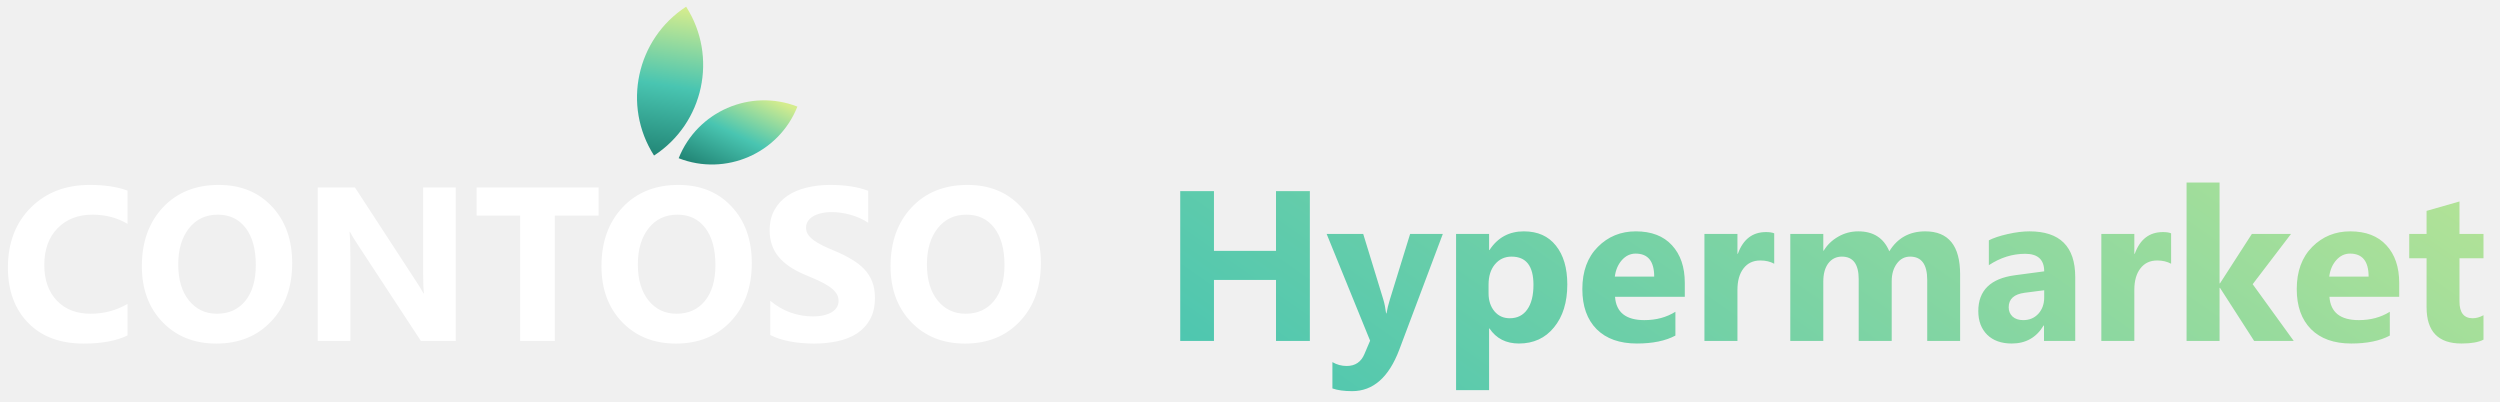
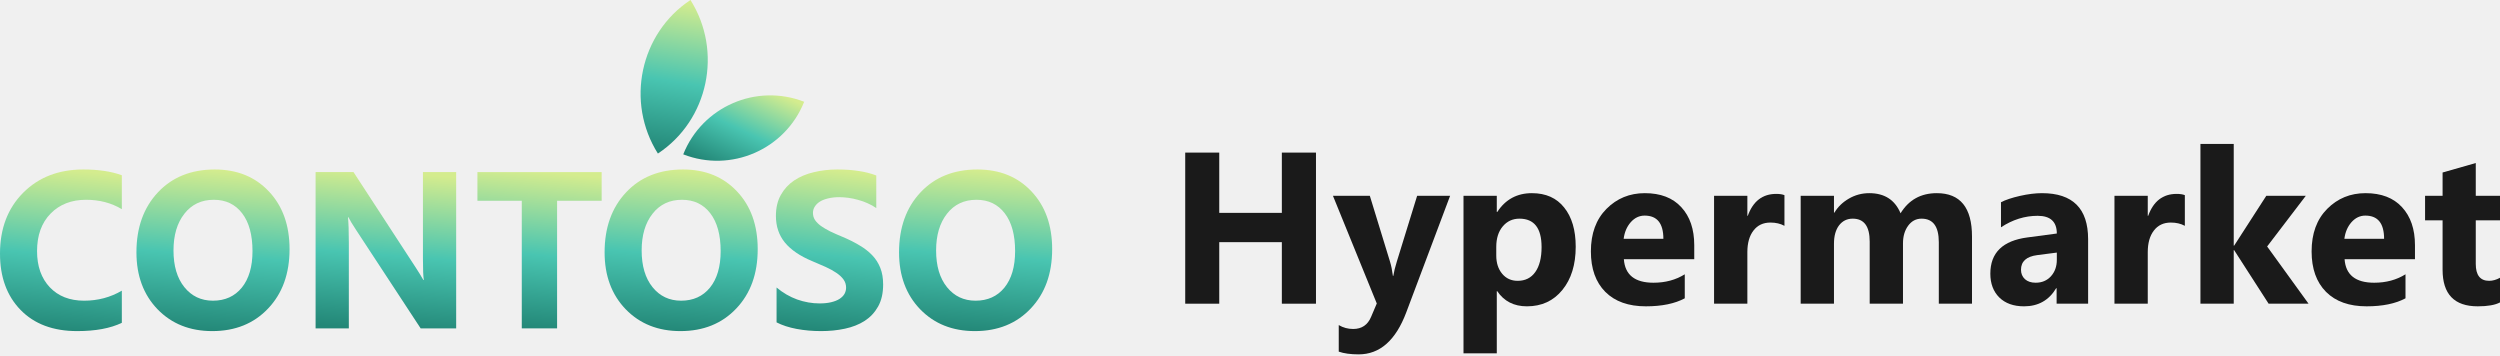
- <svg xmlns="http://www.w3.org/2000/svg" width="187" height="30" viewBox="0 0 187 30" fill="none">
-   <path d="M9.539 25.092C8.701 25.497 7.608 25.7 6.258 25.7C4.497 25.7 3.113 25.183 2.105 24.148C1.096 23.113 0.592 21.733 0.592 20.01C0.592 18.175 1.158 16.686 2.289 15.545C3.425 14.403 4.898 13.832 6.706 13.832C7.826 13.832 8.771 13.974 9.539 14.256V16.745C8.771 16.286 7.896 16.057 6.914 16.057C5.837 16.057 4.967 16.396 4.305 17.073C3.644 17.751 3.313 18.669 3.313 19.826C3.313 20.936 3.625 21.822 4.249 22.483C4.874 23.139 5.714 23.467 6.77 23.467C7.778 23.467 8.701 23.222 9.539 22.731V25.092ZM16.181 25.7C14.538 25.7 13.199 25.167 12.164 24.1C11.129 23.027 10.611 21.632 10.611 19.914C10.611 18.1 11.137 16.633 12.188 15.513C13.239 14.393 14.631 13.832 16.365 13.832C18.003 13.832 19.326 14.368 20.334 15.441C21.348 16.513 21.855 17.927 21.855 19.682C21.855 21.485 21.329 22.939 20.278 24.044C19.233 25.148 17.867 25.7 16.181 25.7ZM16.293 16.057C15.386 16.057 14.666 16.398 14.133 17.081C13.599 17.759 13.332 18.658 13.332 19.778C13.332 20.915 13.599 21.814 14.133 22.475C14.666 23.137 15.365 23.467 16.229 23.467C17.12 23.467 17.827 23.147 18.35 22.507C18.873 21.861 19.134 20.968 19.134 19.826C19.134 18.637 18.881 17.711 18.374 17.049C17.867 16.388 17.173 16.057 16.293 16.057ZM34.091 25.5H31.482L26.753 18.29C26.475 17.868 26.283 17.551 26.176 17.337H26.144C26.187 17.743 26.208 18.362 26.208 19.194V25.5H23.767V14.024H26.552L31.106 21.011C31.314 21.325 31.506 21.637 31.682 21.947H31.714C31.671 21.68 31.65 21.155 31.65 20.37V14.024H34.091V25.5ZM44.774 16.129H41.501V25.5H38.908V16.129H35.651V14.024H44.774V16.129ZM50.56 25.7C48.917 25.7 47.578 25.167 46.543 24.1C45.508 23.027 44.99 21.632 44.99 19.914C44.99 18.1 45.516 16.633 46.567 15.513C47.618 14.393 49.01 13.832 50.744 13.832C52.382 13.832 53.705 14.368 54.713 15.441C55.727 16.513 56.234 17.927 56.234 19.682C56.234 21.485 55.708 22.939 54.657 24.044C53.612 25.148 52.246 25.7 50.56 25.7ZM50.672 16.057C49.765 16.057 49.045 16.398 48.511 17.081C47.978 17.759 47.711 18.658 47.711 19.778C47.711 20.915 47.978 21.814 48.511 22.475C49.045 23.137 49.744 23.467 50.608 23.467C51.499 23.467 52.206 23.147 52.729 22.507C53.252 21.861 53.513 20.968 53.513 19.826C53.513 18.637 53.26 17.711 52.753 17.049C52.246 16.388 51.552 16.057 50.672 16.057ZM57.618 25.06V22.499C58.082 22.889 58.587 23.182 59.131 23.379C59.675 23.571 60.224 23.667 60.779 23.667C61.105 23.667 61.388 23.638 61.628 23.579C61.873 23.521 62.076 23.441 62.236 23.339C62.401 23.233 62.524 23.11 62.604 22.971C62.684 22.827 62.724 22.672 62.724 22.507C62.724 22.283 62.66 22.083 62.532 21.907C62.404 21.731 62.228 21.568 62.004 21.419C61.785 21.269 61.523 21.125 61.219 20.987C60.915 20.848 60.587 20.706 60.235 20.562C59.339 20.189 58.669 19.733 58.227 19.194C57.789 18.655 57.57 18.004 57.57 17.241C57.57 16.644 57.69 16.132 57.93 15.705C58.17 15.273 58.496 14.918 58.907 14.641C59.323 14.363 59.803 14.16 60.347 14.032C60.891 13.899 61.468 13.832 62.076 13.832C62.673 13.832 63.201 13.87 63.66 13.944C64.124 14.014 64.551 14.123 64.941 14.272V16.665C64.749 16.532 64.538 16.415 64.308 16.313C64.084 16.212 63.852 16.129 63.612 16.065C63.372 15.996 63.132 15.945 62.892 15.913C62.657 15.881 62.433 15.865 62.22 15.865C61.926 15.865 61.66 15.894 61.419 15.953C61.179 16.006 60.977 16.084 60.811 16.185C60.646 16.286 60.518 16.409 60.427 16.553C60.337 16.692 60.291 16.849 60.291 17.025C60.291 17.217 60.342 17.391 60.443 17.546C60.544 17.695 60.689 17.839 60.875 17.978C61.062 18.111 61.289 18.244 61.556 18.378C61.822 18.506 62.124 18.639 62.46 18.778C62.919 18.97 63.329 19.175 63.692 19.394C64.06 19.608 64.375 19.85 64.636 20.122C64.898 20.394 65.098 20.706 65.237 21.059C65.375 21.405 65.445 21.811 65.445 22.275C65.445 22.915 65.322 23.454 65.077 23.892C64.837 24.324 64.508 24.676 64.092 24.948C63.676 25.215 63.191 25.407 62.636 25.524C62.086 25.641 61.505 25.7 60.891 25.7C60.262 25.7 59.662 25.647 59.091 25.54C58.525 25.433 58.034 25.273 57.618 25.06ZM72.183 25.7C70.54 25.7 69.201 25.167 68.166 24.1C67.131 23.027 66.613 21.632 66.613 19.914C66.613 18.1 67.139 16.633 68.19 15.513C69.241 14.393 70.633 13.832 72.367 13.832C74.005 13.832 75.328 14.368 76.336 15.441C77.35 16.513 77.857 17.927 77.857 19.682C77.857 21.485 77.331 22.939 76.28 24.044C75.234 25.148 73.869 25.7 72.183 25.7ZM72.295 16.057C71.388 16.057 70.668 16.398 70.134 17.081C69.601 17.759 69.334 18.658 69.334 19.778C69.334 20.915 69.601 21.814 70.134 22.475C70.668 23.137 71.367 23.467 72.231 23.467C73.122 23.467 73.829 23.147 74.352 22.507C74.874 21.861 75.136 20.968 75.136 19.826C75.136 18.637 74.882 17.711 74.376 17.049C73.869 16.388 73.175 16.057 72.295 16.057Z" fill="white" />
-   <path d="M50.765 11.835C52.158 8.332 56.133 6.603 59.645 7.974C58.252 11.477 54.277 13.206 50.765 11.835Z" fill="url(#paint0_linear_1152_14451)" />
-   <path d="M48.922 11.635C46.53 7.901 47.604 2.917 51.322 0.5C53.715 4.234 52.641 9.218 48.922 11.635Z" fill="url(#paint1_linear_1152_14451)" />
-   <path d="M97.977 25.5H95.445V20.938H90.805V25.5H88.281V14.297H90.805V18.766H95.445V14.297H97.977V25.5ZM107.922 17.5L104.672 26.141C103.891 28.219 102.714 29.258 101.141 29.258C100.542 29.258 100.049 29.19 99.664 29.055V27.086C99.992 27.279 100.349 27.375 100.734 27.375C101.37 27.375 101.812 27.076 102.062 26.477L102.484 25.484L99.234 17.5H101.969L103.461 22.367C103.555 22.669 103.628 23.026 103.68 23.438H103.711C103.758 23.135 103.844 22.784 103.969 22.383L105.477 17.5H107.922ZM111.414 24.57H111.383V29.18H108.914V17.5H111.383V18.703H111.414C112.023 17.771 112.88 17.305 113.984 17.305C115.021 17.305 115.82 17.662 116.383 18.375C116.951 19.083 117.234 20.049 117.234 21.273C117.234 22.607 116.904 23.677 116.242 24.484C115.586 25.292 114.711 25.695 113.617 25.695C112.654 25.695 111.919 25.32 111.414 24.57ZM111.344 21.289V21.93C111.344 22.482 111.49 22.932 111.781 23.281C112.073 23.63 112.456 23.805 112.93 23.805C113.492 23.805 113.927 23.588 114.234 23.156C114.547 22.719 114.703 22.102 114.703 21.305C114.703 19.898 114.156 19.195 113.062 19.195C112.557 19.195 112.143 19.388 111.82 19.773C111.503 20.154 111.344 20.659 111.344 21.289ZM126.023 22.203H120.805C120.888 23.365 121.62 23.945 123 23.945C123.88 23.945 124.654 23.737 125.32 23.32V25.102C124.581 25.497 123.62 25.695 122.438 25.695C121.146 25.695 120.143 25.338 119.43 24.625C118.716 23.906 118.359 22.906 118.359 21.625C118.359 20.297 118.745 19.245 119.516 18.469C120.286 17.693 121.234 17.305 122.359 17.305C123.526 17.305 124.427 17.651 125.062 18.344C125.703 19.037 126.023 19.977 126.023 21.164V22.203ZM123.734 20.688C123.734 19.542 123.271 18.969 122.344 18.969C121.948 18.969 121.604 19.133 121.312 19.461C121.026 19.789 120.852 20.198 120.789 20.688H123.734ZM132.711 19.727C132.414 19.565 132.068 19.484 131.672 19.484C131.135 19.484 130.716 19.682 130.414 20.078C130.112 20.469 129.961 21.003 129.961 21.68V25.5H127.492V17.5H129.961V18.984H129.992C130.383 17.901 131.086 17.359 132.102 17.359C132.362 17.359 132.565 17.391 132.711 17.453V19.727ZM146.617 25.5H144.156V20.938C144.156 19.776 143.729 19.195 142.875 19.195C142.469 19.195 142.138 19.37 141.883 19.719C141.628 20.068 141.5 20.503 141.5 21.023V25.5H139.031V20.891C139.031 19.76 138.612 19.195 137.773 19.195C137.352 19.195 137.013 19.362 136.758 19.695C136.508 20.029 136.383 20.482 136.383 21.055V25.5H133.914V17.5H136.383V18.75H136.414C136.669 18.323 137.026 17.977 137.484 17.711C137.948 17.44 138.453 17.305 139 17.305C140.13 17.305 140.904 17.802 141.32 18.797C141.93 17.802 142.826 17.305 144.008 17.305C145.747 17.305 146.617 18.378 146.617 20.523V25.5ZM155.227 25.5H152.891V24.352H152.859C152.323 25.247 151.529 25.695 150.477 25.695C149.701 25.695 149.089 25.477 148.641 25.039C148.198 24.596 147.977 24.008 147.977 23.273C147.977 21.721 148.896 20.826 150.734 20.586L152.906 20.297C152.906 19.422 152.432 18.984 151.484 18.984C150.531 18.984 149.625 19.268 148.766 19.836V17.977C149.109 17.799 149.578 17.643 150.172 17.508C150.771 17.372 151.315 17.305 151.805 17.305C154.086 17.305 155.227 18.443 155.227 20.719V25.5ZM152.906 22.25V21.711L151.453 21.898C150.651 22.003 150.25 22.365 150.25 22.984C150.25 23.266 150.346 23.497 150.539 23.68C150.737 23.857 151.003 23.945 151.336 23.945C151.799 23.945 152.177 23.787 152.469 23.469C152.76 23.146 152.906 22.74 152.906 22.25ZM162.398 19.727C162.102 19.565 161.755 19.484 161.359 19.484C160.823 19.484 160.404 19.682 160.102 20.078C159.799 20.469 159.648 21.003 159.648 21.68V25.5H157.18V17.5H159.648V18.984H159.68C160.07 17.901 160.773 17.359 161.789 17.359C162.049 17.359 162.253 17.391 162.398 17.453V19.727ZM171.57 25.5H168.609L166.055 21.531H166.023V25.5H163.555V13.656H166.023V21.195H166.055L168.438 17.5H171.367L168.5 21.258L171.57 25.5ZM179.461 22.203H174.242C174.326 23.365 175.057 23.945 176.438 23.945C177.318 23.945 178.091 23.737 178.758 23.32V25.102C178.018 25.497 177.057 25.695 175.875 25.695C174.583 25.695 173.581 25.338 172.867 24.625C172.154 23.906 171.797 22.906 171.797 21.625C171.797 20.297 172.182 19.245 172.953 18.469C173.724 17.693 174.672 17.305 175.797 17.305C176.964 17.305 177.865 17.651 178.5 18.344C179.141 19.037 179.461 19.977 179.461 21.164V22.203ZM177.172 20.688C177.172 19.542 176.708 18.969 175.781 18.969C175.385 18.969 175.042 19.133 174.75 19.461C174.464 19.789 174.289 20.198 174.227 20.688H177.172ZM185.766 25.406C185.401 25.599 184.852 25.695 184.117 25.695C182.378 25.695 181.508 24.792 181.508 22.984V19.32H180.211V17.5H181.508V15.773L183.969 15.07V17.5H185.766V19.32H183.969V22.555C183.969 23.388 184.299 23.805 184.961 23.805C185.221 23.805 185.49 23.729 185.766 23.578V25.406Z" fill="url(#paint2_linear_1152_14451)" />
+ <svg xmlns="http://www.w3.org/2000/svg" width="1042" height="148" viewBox="0 0 1042 148" fill="none">
+   <path d="M406.338 138C397.011 138 389.411 134.972 383.536 128.916C377.662 122.829 374.725 114.911 374.725 105.16C374.725 94.865 377.707 86.538 383.673 80.179C389.638 73.82 397.541 70.64 407.382 70.64C416.679 70.64 424.188 73.684 429.911 79.77C435.665 85.856 438.541 93.881 438.541 103.843C438.541 114.078 435.559 122.33 429.593 128.598C423.658 134.866 415.906 138 406.338 138ZM406.974 83.267C401.826 83.267 397.738 85.205 394.71 89.081C391.682 92.927 390.168 98.029 390.168 104.388C390.168 110.838 391.682 115.94 394.71 119.695C397.738 123.45 401.705 125.327 406.61 125.327C411.667 125.327 415.679 123.511 418.647 119.877C421.614 116.213 423.098 111.141 423.098 104.661C423.098 97.908 421.66 92.654 418.783 88.9C415.906 85.145 411.97 83.267 406.974 83.267Z" fill="url(#paint0_linear_1623_164)" />
+   <path d="M323.671 134.366V119.832C326.306 122.042 329.167 123.707 332.256 124.828C335.345 125.918 338.463 126.463 341.613 126.463C343.46 126.463 345.065 126.296 346.427 125.963C347.82 125.63 348.971 125.176 349.879 124.601C350.818 123.995 351.514 123.299 351.969 122.511C352.423 121.694 352.65 120.816 352.65 119.877C352.65 118.605 352.287 117.47 351.56 116.47C350.833 115.471 349.834 114.548 348.562 113.7C347.321 112.852 345.837 112.034 344.111 111.247C342.385 110.46 340.523 109.657 338.524 108.84C333.437 106.72 329.637 104.131 327.123 101.073C324.64 98.014 323.399 94.32 323.399 89.99C323.399 86.598 324.08 83.691 325.443 81.269C326.805 78.816 328.652 76.802 330.984 75.228C333.346 73.653 336.071 72.503 339.16 71.776C342.249 71.019 345.519 70.64 348.971 70.64C352.362 70.64 355.36 70.852 357.964 71.276C360.599 71.67 363.021 72.291 365.232 73.138V86.719C364.142 85.963 362.945 85.296 361.643 84.721C360.372 84.146 359.054 83.676 357.692 83.313C356.329 82.919 354.966 82.632 353.604 82.45C352.271 82.268 351 82.177 349.788 82.177C348.123 82.177 346.609 82.344 345.246 82.677C343.884 82.98 342.733 83.419 341.794 83.994C340.856 84.57 340.129 85.266 339.614 86.084C339.099 86.871 338.842 87.764 338.842 88.763C338.842 89.853 339.13 90.838 339.705 91.716C340.28 92.564 341.098 93.381 342.158 94.169C343.218 94.926 344.504 95.683 346.018 96.44C347.533 97.166 349.243 97.923 351.151 98.711C353.755 99.801 356.087 100.967 358.146 102.208C360.235 103.419 362.022 104.797 363.506 106.341C364.989 107.886 366.125 109.657 366.912 111.656C367.7 113.624 368.093 115.925 368.093 118.56C368.093 122.193 367.397 125.252 366.004 127.735C364.641 130.188 362.779 132.186 360.417 133.73C358.055 135.244 355.3 136.335 352.15 137.001C349.031 137.667 345.731 138 342.249 138C338.675 138 335.269 137.697 332.029 137.092C328.819 136.486 326.033 135.578 323.671 134.366Z" fill="url(#paint1_linear_1623_164)" />
+   <path d="M283.61 138C274.283 138 266.683 134.972 260.808 128.916C254.934 122.829 251.997 114.911 251.997 105.16C251.997 94.865 254.979 86.538 260.945 80.179C266.91 73.82 274.813 70.64 284.654 70.64C293.951 70.64 301.46 73.684 307.183 79.77C312.937 85.856 315.813 93.881 315.813 103.843C315.813 114.078 312.831 122.33 306.865 128.598C300.93 134.866 293.179 138 283.61 138ZM284.246 83.267C279.098 83.267 275.01 85.205 271.982 89.081C268.954 92.927 267.44 98.029 267.44 104.388C267.44 110.838 268.954 115.94 271.982 119.695C275.01 123.45 278.977 125.327 283.882 125.327C288.939 125.327 292.951 123.511 295.919 119.877C298.886 116.213 300.37 111.141 300.37 104.661C300.37 97.908 298.932 92.654 296.055 88.9C293.179 85.145 289.242 83.267 284.246 83.267Z" fill="url(#paint2_linear_1623_164)" />
+   <path d="M250.77 83.676H232.193V136.865H217.477V83.676H198.99V71.731H250.77V83.676Z" fill="url(#paint3_linear_1623_164)" />
+   <path d="M190.133 136.865H175.326L148.482 95.94C146.907 93.548 145.817 91.746 145.211 90.535H145.03C145.272 92.836 145.393 96.349 145.393 101.073V136.865H131.54V71.731H147.346L173.191 111.383C174.372 113.17 175.462 114.941 176.461 116.698H176.643C176.401 115.184 176.28 112.201 176.28 107.75V71.731H190.133V136.865Z" fill="url(#paint4_linear_1623_164)" />
+   <path d="M88.48 138C79.154 138 71.553 134.972 65.679 128.916C59.804 122.829 56.867 114.911 56.867 105.16C56.867 94.865 59.85 86.538 65.815 80.179C71.781 73.82 79.684 70.64 89.525 70.64C98.821 70.64 106.331 73.684 112.054 79.77C117.807 85.856 120.684 93.881 120.684 103.843C120.684 114.078 117.701 122.33 111.736 128.598C105.801 134.866 98.049 138 88.48 138ZM89.116 83.267C83.969 83.267 79.881 85.205 76.853 89.081C73.825 92.927 72.311 98.029 72.311 104.388C72.311 110.838 73.825 115.94 76.853 119.695C79.881 123.45 83.847 125.327 88.753 125.327C93.81 125.327 97.822 123.511 100.79 119.877C103.757 116.213 105.241 111.141 105.241 104.661C105.241 97.908 103.803 92.654 100.926 88.9C98.049 85.145 94.113 83.267 89.116 83.267Z" fill="url(#paint5_linear_1623_164)" />
+   <path d="M50.781 134.548C46.027 136.849 39.819 138 32.158 138C22.166 138 14.308 135.063 8.585 129.188C2.862 123.314 0 115.486 0 105.706C0 95.289 3.21 86.841 9.629 80.361C16.079 73.88 24.437 70.64 34.702 70.64C41.061 70.64 46.42 71.443 50.781 73.048V87.174C46.42 84.57 41.454 83.267 35.883 83.267C29.766 83.267 24.83 85.19 21.075 89.036C17.321 92.882 15.443 98.09 15.443 104.661C15.443 110.959 17.215 115.986 20.758 119.741C24.3 123.465 29.07 125.327 35.065 125.327C40.788 125.327 46.027 123.935 50.781 121.149V134.548Z" fill="url(#paint6_linear_1623_164)" />
+   <path d="M1042 126.051C1039.95 127.135 1036.86 127.676 1032.73 127.676C1022.95 127.676 1018.07 122.597 1018.07 112.437V91.84H1010.77V81.607H1018.07V71.901L1031.9 67.949V81.607H1042V91.84H1031.9V110.022C1031.9 114.706 1033.76 117.048 1037.48 117.048C1038.94 117.048 1040.45 116.624 1042 115.775V126.051Z" fill="#1A1A1A" />
+   <path d="M1006.56 108.045H977.222C977.691 114.574 981.804 117.839 989.563 117.839C994.511 117.839 998.859 116.668 1002.61 114.325V124.339C998.449 126.564 993.047 127.676 986.401 127.676C979.14 127.676 973.504 125.671 969.493 121.66C965.482 117.619 963.476 111.998 963.476 104.795C963.476 97.329 965.643 91.415 969.976 87.053C974.309 82.69 979.638 80.509 985.962 80.509C992.52 80.509 997.585 82.456 1001.16 86.35C1004.76 90.244 1006.56 95.529 1006.56 102.204V108.045ZM993.691 99.525C993.691 93.084 991.085 89.863 985.874 89.863C983.649 89.863 981.716 90.786 980.077 92.63C978.467 94.475 977.486 96.773 977.134 99.525H993.691Z" fill="#1A1A1A" />
+   <path d="M962.203 126.579H945.558L931.197 104.269H931.021V126.579H917.143V60H931.021V102.38H931.197L944.592 81.607H961.061L944.943 102.732L962.203 126.579Z" fill="#1A1A1A" />
+   <path d="M910.644 94.124C908.975 93.216 907.028 92.763 904.803 92.763C901.787 92.763 899.43 93.875 897.732 96.1C896.034 98.296 895.185 101.297 895.185 105.103V126.579H881.307V81.608H895.185V89.952H895.361C897.556 83.862 901.509 80.817 907.218 80.817C908.682 80.817 909.824 80.993 910.644 81.344V94.124Z" fill="#1A1A1A" />
+   <path d="M870.327 126.578H857.196V120.122H857.02C854.005 125.158 849.54 127.676 843.626 127.676C839.263 127.676 835.823 126.447 833.305 123.987C830.816 121.499 829.572 118.19 829.572 114.062C829.572 105.337 834.74 100.301 845.075 98.954L857.284 97.329C857.284 92.411 854.62 89.951 849.291 89.951C843.933 89.951 838.839 91.547 834.008 94.738V84.286C835.94 83.29 838.575 82.412 841.913 81.651C845.28 80.89 848.339 80.509 851.092 80.509C863.915 80.509 870.327 86.906 870.327 99.701V126.578ZM857.284 108.309V105.278L849.115 106.332C844.607 106.918 842.352 108.953 842.352 112.437C842.352 114.018 842.894 115.321 843.977 116.346C845.09 117.341 846.583 117.839 848.457 117.839C851.062 117.839 853.185 116.946 854.825 115.16C856.464 113.345 857.284 111.061 857.284 108.309Z" fill="#1A1A1A" />
+   <path d="M821.93 126.578H808.096V100.931C808.096 94.401 805.696 91.137 800.894 91.137C798.61 91.137 796.751 92.118 795.317 94.079C793.882 96.041 793.165 98.486 793.165 101.414V126.578H779.287V100.667C779.287 94.314 776.93 91.137 772.216 91.137C769.845 91.137 767.941 92.074 766.507 93.948C765.101 95.822 764.399 98.369 764.399 101.589V126.578H750.521V81.607H764.399V88.634H764.574C766.009 86.233 768.015 84.286 770.591 82.793C773.197 81.27 776.037 80.509 779.111 80.509C785.464 80.509 789.812 83.305 792.154 88.897C795.58 83.305 800.616 80.509 807.262 80.509C817.041 80.509 821.93 86.54 821.93 98.603V126.578Z" fill="#1A1A1A" />
+   <path d="M743.758 94.124C742.089 93.216 740.142 92.763 737.917 92.763C734.901 92.763 732.544 93.875 730.846 96.1C729.148 98.296 728.299 101.297 728.299 105.103V126.579H714.421V81.608H728.299V89.952H728.475C730.671 83.862 734.623 80.817 740.332 80.817C741.796 80.817 742.938 80.993 743.758 81.344V94.124Z" fill="#1A1A1A" />
+   <path d="M706.165 108.045H676.828C677.296 114.574 681.41 117.839 689.169 117.839C694.117 117.839 698.464 116.668 702.212 114.325V124.339C698.054 126.564 692.653 127.676 686.006 127.676C678.746 127.676 673.109 125.671 669.098 121.66C665.087 117.619 663.082 111.998 663.082 104.795C663.082 97.329 665.248 91.415 669.581 87.053C673.915 82.69 679.243 80.509 685.567 80.509C692.126 80.509 697.191 82.456 700.763 86.35C704.364 90.244 706.165 95.529 706.165 102.204V108.045ZM693.297 99.525C693.297 93.084 690.691 89.863 685.479 89.863C683.254 89.863 681.322 90.786 679.682 92.63C678.072 94.475 677.091 96.773 676.74 99.525H693.297Z" fill="#1A1A1A" />
+   <path d="M624.039 121.352H623.863V147.263H609.985V81.607H623.863V88.37H624.039C627.465 83.129 632.281 80.509 638.488 80.509C644.314 80.509 648.808 82.515 651.97 86.526C655.162 90.507 656.757 95.939 656.757 102.819C656.757 110.314 654.898 116.331 651.18 120.869C647.491 125.407 642.572 127.676 636.424 127.676C631.007 127.676 626.879 125.568 624.039 121.352ZM623.644 102.907V106.508C623.644 109.612 624.464 112.144 626.103 114.106C627.743 116.067 629.895 117.048 632.559 117.048C635.721 117.048 638.166 115.833 639.893 113.403C641.65 110.944 642.528 107.474 642.528 102.995C642.528 95.09 639.454 91.137 633.306 91.137C630.466 91.137 628.138 92.22 626.323 94.387C624.537 96.524 623.644 99.364 623.644 102.907Z" fill="#1A1A1A" />
+   <path d="M604.408 81.607L586.138 130.179C581.746 141.861 575.13 147.702 566.288 147.702C562.921 147.702 560.154 147.322 557.987 146.561V135.493C559.832 136.577 561.837 137.118 564.004 137.118C567.576 137.118 570.064 135.435 571.47 132.068L573.841 126.49L555.572 81.607H570.943L579.331 108.967C579.858 110.666 580.268 112.671 580.561 114.984H580.736C581 113.286 581.483 111.31 582.186 109.055L590.662 81.607H604.408Z" fill="#1A1A1A" />
+   <path d="M548.501 126.578H534.272V100.931H508.185V126.578H494V63.601H508.185V88.722H534.272V63.601H548.501V126.578Z" fill="#1A1A1A" />
+   <path d="M284.773 64.337C292.68 44.453 315.24 34.642 335.176 42.42C327.269 62.305 304.709 72.115 284.773 64.337Z" fill="url(#paint7_linear_1623_164)" />
+   <path d="M274.211 64C260.674 42.538 266.751 13.892 287.789 0C301.326 21.462 295.249 50.108 274.211 64Z" fill="url(#paint8_linear_1623_164)" />
  <defs>
-     <linearGradient id="paint0_linear_1152_14451" x1="52.929" y1="12.688" x2="55.897" y2="6.451" gradientUnits="userSpaceOnUse">
+     <linearGradient id="paint0_linear_1623_164" x1="396.403" y1="138" x2="401.343" y2="70.255" gradientUnits="userSpaceOnUse">
      <stop stop-color="#238777" />
      <stop offset="0.474" stop-color="#49C5B1" />
      <stop offset="1" stop-color="#D4EC8E" />
    </linearGradient>
-     <linearGradient id="paint1_linear_1152_14451" x1="49.329" y1="11.635" x2="51.037" y2="0.642" gradientUnits="userSpaceOnUse">
+     <linearGradient id="paint1_linear_1623_164" x1="338.582" y1="138" x2="345.595" y2="70.625" gradientUnits="userSpaceOnUse">
      <stop stop-color="#238777" />
      <stop offset="0.474" stop-color="#49C5B1" />
      <stop offset="1" stop-color="#D4EC8E" />
    </linearGradient>
-     <linearGradient id="paint2_linear_1152_14451" x1="93.572" y1="33.151" x2="144.664" y2="-40.053" gradientUnits="userSpaceOnUse">
-       <stop stop-color="#49C5B1" />
+     <linearGradient id="paint2_linear_1623_164" x1="273.675" y1="138" x2="278.615" y2="70.255" gradientUnits="userSpaceOnUse">
+       <stop stop-color="#238777" />
+       <stop offset="0.474" stop-color="#49C5B1" />
+       <stop offset="1" stop-color="#D4EC8E" />
+     </linearGradient>
+     <linearGradient id="paint3_linear_1623_164" x1="216.58" y1="136.865" x2="222.259" y2="71.503" gradientUnits="userSpaceOnUse">
+       <stop stop-color="#238777" />
+       <stop offset="0.474" stop-color="#49C5B1" />
+       <stop offset="1" stop-color="#D4EC8E" />
+     </linearGradient>
+     <linearGradient id="paint4_linear_1623_164" x1="151.444" y1="136.865" x2="156.471" y2="71.395" gradientUnits="userSpaceOnUse">
+       <stop stop-color="#238777" />
+       <stop offset="0.474" stop-color="#49C5B1" />
+       <stop offset="1" stop-color="#D4EC8E" />
+     </linearGradient>
+     <linearGradient id="paint5_linear_1623_164" x1="78.546" y1="138" x2="83.485" y2="70.255" gradientUnits="userSpaceOnUse">
+       <stop stop-color="#238777" />
+       <stop offset="0.474" stop-color="#49C5B1" />
+       <stop offset="1" stop-color="#D4EC8E" />
+     </linearGradient>
+     <linearGradient id="paint6_linear_1623_164" x1="17.25" y1="138" x2="23.439" y2="70.462" gradientUnits="userSpaceOnUse">
+       <stop stop-color="#238777" />
+       <stop offset="0.474" stop-color="#49C5B1" />
+       <stop offset="1" stop-color="#D4EC8E" />
+     </linearGradient>
+     <linearGradient id="paint7_linear_1623_164" x1="297.057" y1="69.176" x2="313.902" y2="33.779" gradientUnits="userSpaceOnUse">
+       <stop stop-color="#238777" />
+       <stop offset="0.474" stop-color="#49C5B1" />
+       <stop offset="1" stop-color="#D4EC8E" />
+     </linearGradient>
+     <linearGradient id="paint8_linear_1623_164" x1="276.512" y1="64" x2="286.48" y2="0.865" gradientUnits="userSpaceOnUse">
+       <stop stop-color="#238777" />
+       <stop offset="0.474" stop-color="#49C5B1" />
      <stop offset="1" stop-color="#D4EC8E" />
    </linearGradient>
  </defs>
</svg>
